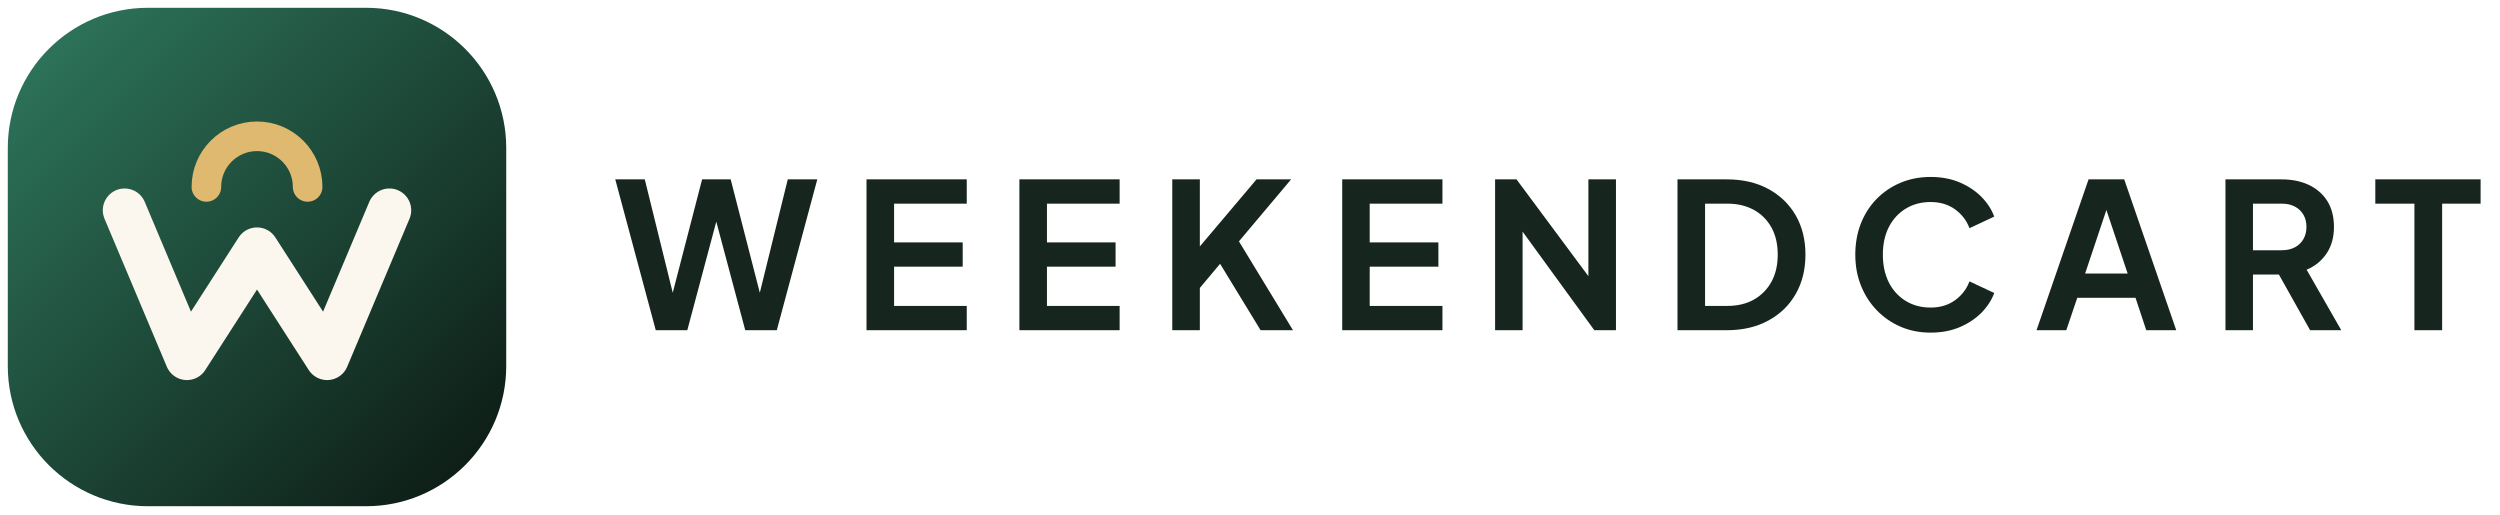
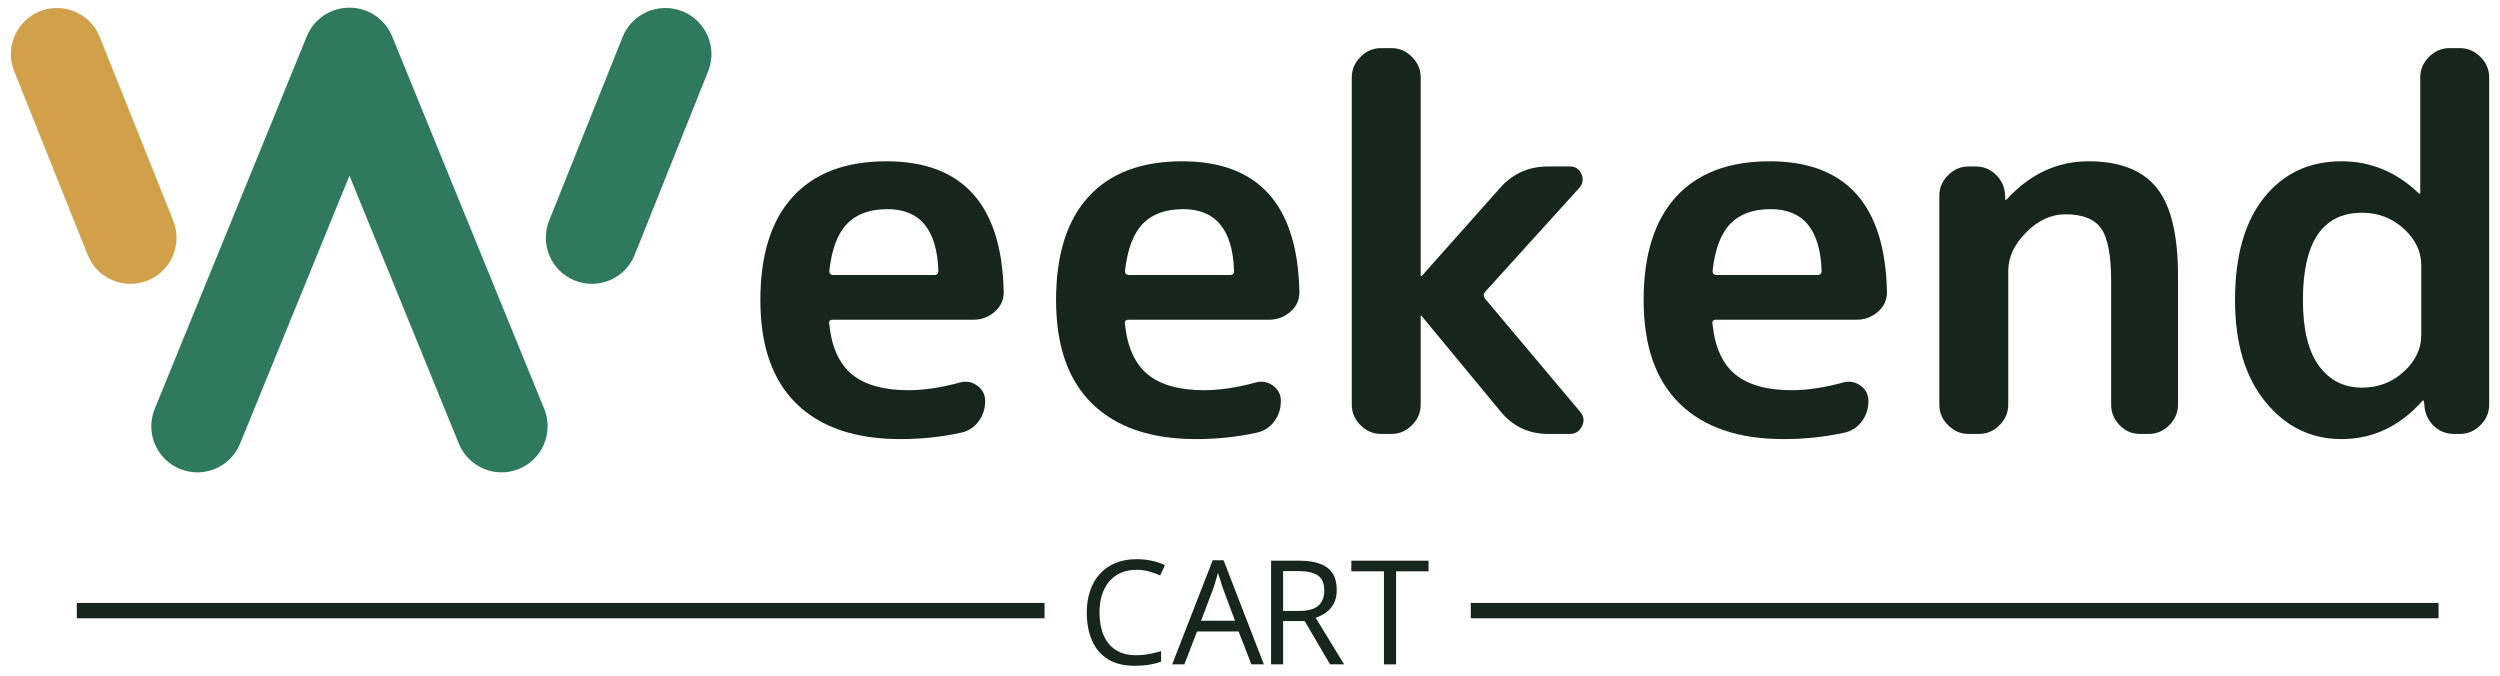
- <svg xmlns="http://www.w3.org/2000/svg" viewBox="-1 -1 321 66" width="1284" height="264" role="img" aria-label="WeekendCart">
-   <defs>
-     <linearGradient id="wc-monogram-light" x1="0" y1="0" x2="1" y2="1">
-       <stop offset="0" stop-color="#2f7a5f" />
-       <stop offset="1" stop-color="#0b1611" />
-     </linearGradient>
-   </defs>
-   <rect width="64" height="64" rx="18" fill="url(#wc-monogram-light)" />
-   <path d="M25.5 23a6.5 6.5 0 0 1 13 0" fill="none" stroke="#dfb96f" stroke-width="3.8" stroke-linecap="round" />
-   <path d="M15 26L23 45L32 31L41 45L49 26" fill="none" stroke="#fbf7ee" stroke-width="5.6" stroke-linecap="round" stroke-linejoin="round" />
-   <g fill="#16261f">
-     <g transform="translate(77.71 41.4)">
-       <path d="M9.54 0L5.49 0L0.29-19.37L4.08-19.37L7.67-4.81L11.44-19.37L15.11-19.37L18.85-4.81L22.44-19.37L26.23-19.37L21.03 0L16.98 0L13.26-13.94L9.54 0ZM45.42 0L32.55 0L32.55-19.37L45.42-19.37L45.42-16.25L36.09-16.25L36.09-11.28L44.90-11.28L44.90-8.16L36.09-8.16L36.09-3.12L45.42-3.12L45.42 0ZM65.05 0L52.18 0L52.18-19.37L65.05-19.37L65.05-16.25L55.72-16.25L55.72-11.28L64.53-11.28L64.53-8.16L55.72-8.16L55.72-3.12L65.05-3.12L65.05 0ZM75.35 0L71.81 0L71.81-19.37L75.35-19.37L75.35-10.76L82.63-19.37L87.07-19.37L80.37-11.41L87.31 0L83.15 0L77.95-8.53L75.35-5.43L75.35 0ZM106.50 0L93.63 0L93.63-19.37L106.50-19.37L106.50-16.25L97.16-16.25L97.16-11.28L105.98-11.28L105.98-8.16L97.16-8.16L97.16-3.12L106.50-3.12L106.50 0ZM116.79 0L113.26 0L113.26-19.37L116.01-19.37L125.24-6.94L125.24-19.37L128.78-19.37L128.78 0L126.00 0L116.79-12.66L116.79 0ZM143.00 0L136.68 0L136.68-19.37L143.00-19.37Q146.07-19.37 148.34-18.14Q150.62-16.90 151.87-14.73Q153.11-12.56 153.11-9.70L153.11-9.70Q153.11-6.86 151.87-4.67Q150.62-2.47 148.34-1.24Q146.07 0 143.00 0L143.00 0ZM140.22-16.25L140.22-3.12L143.08-3.12Q145.05-3.12 146.50-3.94Q147.94-4.76 148.75-6.23Q149.55-7.70 149.55-9.70L149.55-9.70Q149.55-11.73 148.75-13.18Q147.94-14.64 146.50-15.44Q145.05-16.25 143.08-16.25L143.08-16.25L140.22-16.25Z" />
+ <svg xmlns="http://www.w3.org/2000/svg" viewBox="42 43 651 176" width="2604" height="704" role="img" aria-label="WeekendCart">
+   <g id="weekendcart-logo">
+     <g id="mark">
+       <g id="mark-accent" fill="#d0a04b">
+         <path d="M45.66 61.46L64.86 109.46A12 12 0 0 0 87.14 100.54L67.94 52.54A12 12 0 0 0 45.66 61.46Z" />
+       </g>
+       <g id="mark-peak" fill="#2f7a5f">
+         <path d="M82.29 149.46L121.89 52.46A12 12 0 0 1 144.11 52.46L183.71 149.46A12 12 0 0 1 161.49 158.54L133 88.75L104.51 158.54A12 12 0 0 1 82.29 149.46Z" />
+       </g>
+       <g id="mark-tail" fill="#2f7a5f">
+         <path d="M204.16 52.54L184.96 100.54A12 12 0 0 0 207.24 109.46L226.44 61.46A12 12 0 0 0 204.16 52.54Z" />
+       </g>
    </g>
-   </g>
-   <g fill="#16261f">
-     <g transform="translate(77.71 41.4)">
-       <path d="M169.18 0.31L169.18 0.31Q167.10 0.31 165.35-0.44Q163.59-1.20 162.28-2.55Q160.97-3.90 160.24-5.72Q159.51-7.54 159.51-9.70L159.51-9.70Q159.51-11.86 160.22-13.69Q160.94-15.52 162.25-16.86Q163.57-18.20 165.33-18.94Q167.10-19.68 169.18-19.68L169.18-19.68Q171.26-19.68 172.91-18.98Q174.56-18.28 175.71-17.12Q176.85-15.96 177.35-14.59L177.35-14.59L174.17-13.10Q173.63-14.56 172.33-15.51Q171.03-16.46 169.18-16.46L169.18-16.46Q167.36-16.46 165.97-15.60Q164.58-14.74 163.81-13.23Q163.05-11.73 163.05-9.70L163.05-9.70Q163.05-7.67 163.81-6.15Q164.58-4.63 165.97-3.77Q167.36-2.91 169.18-2.91L169.18-2.91Q171.03-2.91 172.33-3.86Q173.63-4.81 174.17-6.27L174.17-6.27L177.35-4.78Q176.85-3.41 175.71-2.25Q174.56-1.09 172.91-0.39Q171.26 0.31 169.18 0.31ZM186.60 0L182.78 0L189.46-19.37L194.04-19.37L200.72 0L196.87 0L195.49-4.16L188.01-4.16L186.60 0ZM191.75-15.44L189.02-7.28L194.48-7.28L191.75-15.44ZM210.57 0L207.04 0L207.04-19.37L214.24-19.37Q216.22-19.37 217.74-18.66Q219.26-17.94 220.12-16.58Q220.97-15.21 220.97-13.26L220.97-13.26Q220.97-11.26 220.02-9.85Q219.08-8.45 217.46-7.77L217.46-7.77L221.91 0L217.91 0L213.90-7.15L210.57-7.15L210.57 0ZM210.57-16.25L210.57-10.27L214.29-10.27Q215.25-10.27 215.96-10.65Q216.66-11.02 217.05-11.70Q217.44-12.38 217.44-13.26L217.44-13.26Q217.44-14.17 217.05-14.83Q216.66-15.50 215.96-15.87Q215.25-16.25 214.29-16.25L214.29-16.25L210.57-16.25ZM234.86 0L231.30 0L231.30-16.25L226.28-16.25L226.28-19.37L239.80-19.37L239.80-16.25L234.86-16.25L234.86 0Z" />
+     <g id="wordmark">
+       <g id="letter-e-1" fill="#16261f">
+         <path d="M273.09 97.46L273.09 97.46Q266.26 97.46 262.57 101.28Q258.89 105.09 257.95 113.53L257.95 113.53Q257.95 114.61 259.02 114.61L259.02 114.61L285.28 114.61Q286.35 114.61 286.35 113.53L286.35 113.53Q285.82 97.46 273.09 97.46ZM276.44 157.34L276.44 157.34Q258.89 157.34 249.44 148.16Q240 138.99 240 121.17L240 121.17Q240 103.49 248.44 94.24Q256.88 85 272.82 85L272.82 85Q302.56 85 303.36 118.76L303.36 118.76Q303.50 121.97 301.09 124.12Q298.68 126.26 295.46 126.26L295.46 126.26L258.89 126.26Q257.68 126.26 257.95 127.47L257.95 127.47Q258.89 136.44 263.91 140.53Q268.94 144.61 278.58 144.61L278.58 144.61Q284.61 144.61 291.98 142.60L291.98 142.60Q294.39 141.93 296.47 143.41Q298.54 144.88 298.54 147.43L298.54 147.43Q298.54 150.51 296.73 152.85Q294.92 155.20 291.98 155.73L291.98 155.73Q284.48 157.34 276.44 157.34Z" />
+       </g>
+       <g id="letter-e-2" fill="#16261f">
+         <path d="M350.09 97.46L350.09 97.46Q343.26 97.46 339.57 101.28Q335.89 105.09 334.95 113.53L334.95 113.53Q334.95 114.61 336.02 114.61L336.02 114.61L362.28 114.61Q363.35 114.61 363.35 113.53L363.35 113.53Q362.82 97.46 350.09 97.46ZM353.44 157.34L353.44 157.34Q335.89 157.34 326.44 148.16Q317 138.99 317 121.17L317 121.17Q317 103.49 325.44 94.24Q333.88 85 349.82 85L349.82 85Q379.56 85 380.36 118.76L380.36 118.76Q380.50 121.97 378.09 124.12Q375.68 126.26 372.46 126.26L372.46 126.26L335.89 126.26Q334.68 126.26 334.95 127.47L334.95 127.47Q335.89 136.44 340.91 140.53Q345.94 144.61 355.58 144.61L355.58 144.61Q361.61 144.61 368.98 142.60L368.98 142.60Q371.39 141.93 373.47 143.41Q375.54 144.88 375.54 147.43L375.54 147.43Q375.54 150.51 373.73 152.85Q371.92 155.20 368.98 155.73L368.98 155.73Q361.48 157.34 353.44 157.34Z" />
+       </g>
+       <g id="letter-k" fill="#16261f">
+         <path d="M404.32 156L401.64 156Q398.55 156 396.28 153.72Q394 151.45 394 148.36L394 148.36L394 63.16Q394 60.08 396.28 57.81Q398.55 55.53 401.64 55.53L401.64 55.53L404.32 55.53Q407.40 55.53 409.67 57.81Q411.95 60.08 411.95 63.16L411.95 63.16L411.95 114.74Q411.95 114.87 412.08 114.87L412.08 114.87L412.22 114.87L432.58 91.97Q437.54 86.34 445.17 86.34L445.17 86.34L450.80 86.34Q452.94 86.34 453.81 88.35Q454.68 90.36 453.21 91.97L453.21 91.97L428.70 119.03Q428.03 119.83 428.70 120.77L428.70 120.77L453.48 150.24Q454.95 151.98 453.95 153.99Q452.94 156 450.80 156L450.80 156L445.17 156Q437.54 156 432.72 150.11L432.72 150.11L412.22 125.32Q412.22 125.19 412.08 125.19Q411.95 125.19 411.95 125.32L411.95 125.32L411.95 148.36Q411.95 151.45 409.67 153.72Q407.40 156 404.32 156L404.32 156Z" />
+       </g>
+       <g id="letter-e-3" fill="#16261f">
+         <path d="M503.09 97.46L503.09 97.46Q496.26 97.46 492.57 101.28Q488.89 105.09 487.95 113.53L487.95 113.53Q487.95 114.61 489.02 114.61L489.02 114.61L515.28 114.61Q516.35 114.61 516.35 113.53L516.35 113.53Q515.82 97.46 503.09 97.46ZM506.44 157.34L506.44 157.34Q488.89 157.34 479.44 148.16Q470 138.99 470 121.17L470 121.17Q470 103.49 478.44 94.24Q486.88 85 502.82 85L502.82 85Q532.56 85 533.36 118.76L533.36 118.76Q533.50 121.97 531.09 124.12Q528.68 126.26 525.46 126.26L525.46 126.26L488.89 126.26Q487.68 126.26 487.95 127.47L487.95 127.47Q488.89 136.44 493.91 140.53Q498.94 144.61 508.58 144.61L508.58 144.61Q514.61 144.61 521.98 142.60L521.98 142.60Q524.39 141.93 526.47 143.41Q528.54 144.88 528.54 147.43L528.54 147.43Q528.54 150.51 526.73 152.85Q524.92 155.20 521.98 155.73L521.98 155.73Q514.48 157.34 506.44 157.34Z" />
+       </g>
+       <g id="letter-n" fill="#16261f">
+         <path d="M557.32 156L554.64 156Q551.55 156 549.28 153.72Q547 151.45 547 148.36L547 148.36L547 93.98Q547 90.89 549.28 88.62Q551.55 86.34 554.64 86.34L554.64 86.34L556.38 86.34Q559.59 86.34 561.80 88.55Q564.01 90.76 564.15 93.98L564.15 93.98L564.15 94.91Q564.15 95.05 564.28 95.05Q564.42 95.05 564.55 94.91L564.55 94.91Q573.66 85 585.85 85Q598.04 85 603.60 91.90Q609.16 98.80 609.16 114.87L609.16 114.87L609.16 148.36Q609.16 151.45 606.88 153.72Q604.60 156 601.52 156L601.52 156L599.25 156Q596.16 156 593.95 153.72Q591.74 151.45 591.74 148.36L591.74 148.36L591.74 116.21Q591.74 106.17 589.13 102.48Q586.52 98.80 579.82 98.80L579.82 98.80Q574.33 98.80 569.64 103.49Q564.95 108.18 564.95 113.53L564.95 113.53L564.95 148.36Q564.95 151.45 562.67 153.72Q560.40 156 557.32 156L557.32 156Z" />
+       </g>
+       <g id="letter-d" fill="#16261f">
+         <path d="M657.09 98.40L657.09 98.40Q641.68 98.40 641.68 121.17L641.68 121.17Q641.68 132.56 645.84 138.25Q649.99 143.94 657.09 143.94L657.09 143.94Q663.38 143.94 667.94 139.79Q672.49 135.64 672.49 130.28L672.49 130.28L672.49 112.06Q672.49 106.70 667.94 102.55Q663.38 98.40 657.09 98.40ZM651.73 157.34L651.73 157.34Q639.81 157.34 631.90 147.63Q624 137.92 624 121.17L624 121.17Q624 103.89 631.57 94.44Q639.14 85 651.73 85L651.73 85Q663.12 85 671.82 93.31L671.82 93.31Q671.96 93.44 672.09 93.44Q672.23 93.44 672.23 93.31L672.23 93.31L672.23 63.16Q672.23 60.08 674.50 57.81Q676.78 55.53 679.86 55.53L679.86 55.53L682.54 55.53Q685.62 55.53 687.90 57.81Q690.18 60.08 690.18 63.16L690.18 63.16L690.18 148.36Q690.18 151.45 687.90 153.72Q685.62 156 682.54 156L682.54 156L681.07 156Q677.85 156 675.64 153.79Q673.43 151.58 673.30 148.36L673.30 148.36L673.16 147.43Q673.16 147.29 673.03 147.29Q672.90 147.29 672.76 147.43L672.76 147.43Q663.92 157.34 651.73 157.34Z" />
+       </g>
+     </g>
+     <g id="tagline">
+       <g id="rule-left" fill="#16261f">
+         <path d="M62 200H314V204H62Z" />
+       </g>
+       <g id="tagline-C" fill="#16261f">
+         <path d="M337.93 191.38L337.93 191.38Q335.69 191.38 333.91 192.15Q332.13 192.92 330.88 194.36Q329.64 195.81 328.97 197.86Q328.31 199.91 328.31 202.48L328.31 202.48Q328.31 205.88 329.37 208.38Q330.43 210.88 332.54 212.25Q334.66 213.62 337.84 213.62L337.84 213.62Q339.65 213.62 341.24 213.31Q342.84 213.01 344.35 212.55L344.35 212.55L344.35 215.28Q342.88 215.83 341.25 216.10Q339.63 216.37 337.39 216.37L337.39 216.37Q333.27 216.37 330.51 214.66Q327.75 212.95 326.38 209.83Q325 206.71 325 202.46L325 202.46Q325 199.40 325.86 196.86Q326.72 194.32 328.37 192.47Q330.02 190.63 332.43 189.62Q334.84 188.61 337.96 188.61L337.96 188.61Q340.01 188.61 341.92 189.02Q343.82 189.42 345.35 190.18L345.35 190.18L344.10 192.84Q342.80 192.25 341.26 191.82Q339.72 191.38 337.93 191.38Z" />
+       </g>
+       <g id="tagline-A" fill="#16261f">
+         <path d="M371.11 216L367.86 216L364.53 207.43L353.71 207.43L350.41 216L347.23 216L357.79 188.89L360.62 188.89L371.11 216ZM354.77 204.64L363.59 204.64L360.43 196.13Q360.32 195.80 360.07 195.04Q359.83 194.28 359.57 193.47Q359.31 192.66 359.14 192.16L359.14 192.16Q358.96 192.92 358.74 193.66Q358.53 194.41 358.33 195.05Q358.13 195.69 357.98 196.13L357.98 196.13L354.77 204.64Z" />
+       </g>
+       <g id="tagline-R" fill="#16261f">
+         <path d="M372.99 189L380.28 189Q383.61 189 385.78 189.82Q387.95 190.64 389.02 192.32Q390.09 194.00 390.09 196.61L390.09 196.61Q390.09 198.75 389.31 200.18Q388.54 201.61 387.28 202.50Q386.03 203.39 384.60 203.87L384.60 203.87L392.01 216L388.35 216L381.74 204.73L376.13 204.73L376.13 216L372.99 216L372.99 189ZM380.10 191.71L380.10 191.71L376.13 191.71L376.13 202.08L380.41 202.08Q383.72 202.08 385.28 200.73Q386.84 199.38 386.84 196.76L386.84 196.76Q386.84 194.00 385.19 192.86Q383.53 191.71 380.10 191.71Z" />
+       </g>
+       <g id="tagline-T" fill="#16261f">
+         <path d="M405.54 191.77L405.54 216L402.38 216L402.38 191.77L393.89 191.77L393.89 189L414.00 189L414.00 191.77L405.54 191.77Z" />
+       </g>
+       <g id="rule-right" fill="#16261f">
+         <path d="M425 200H677V204H425Z" />
+       </g>
    </g>
  </g>
</svg>
